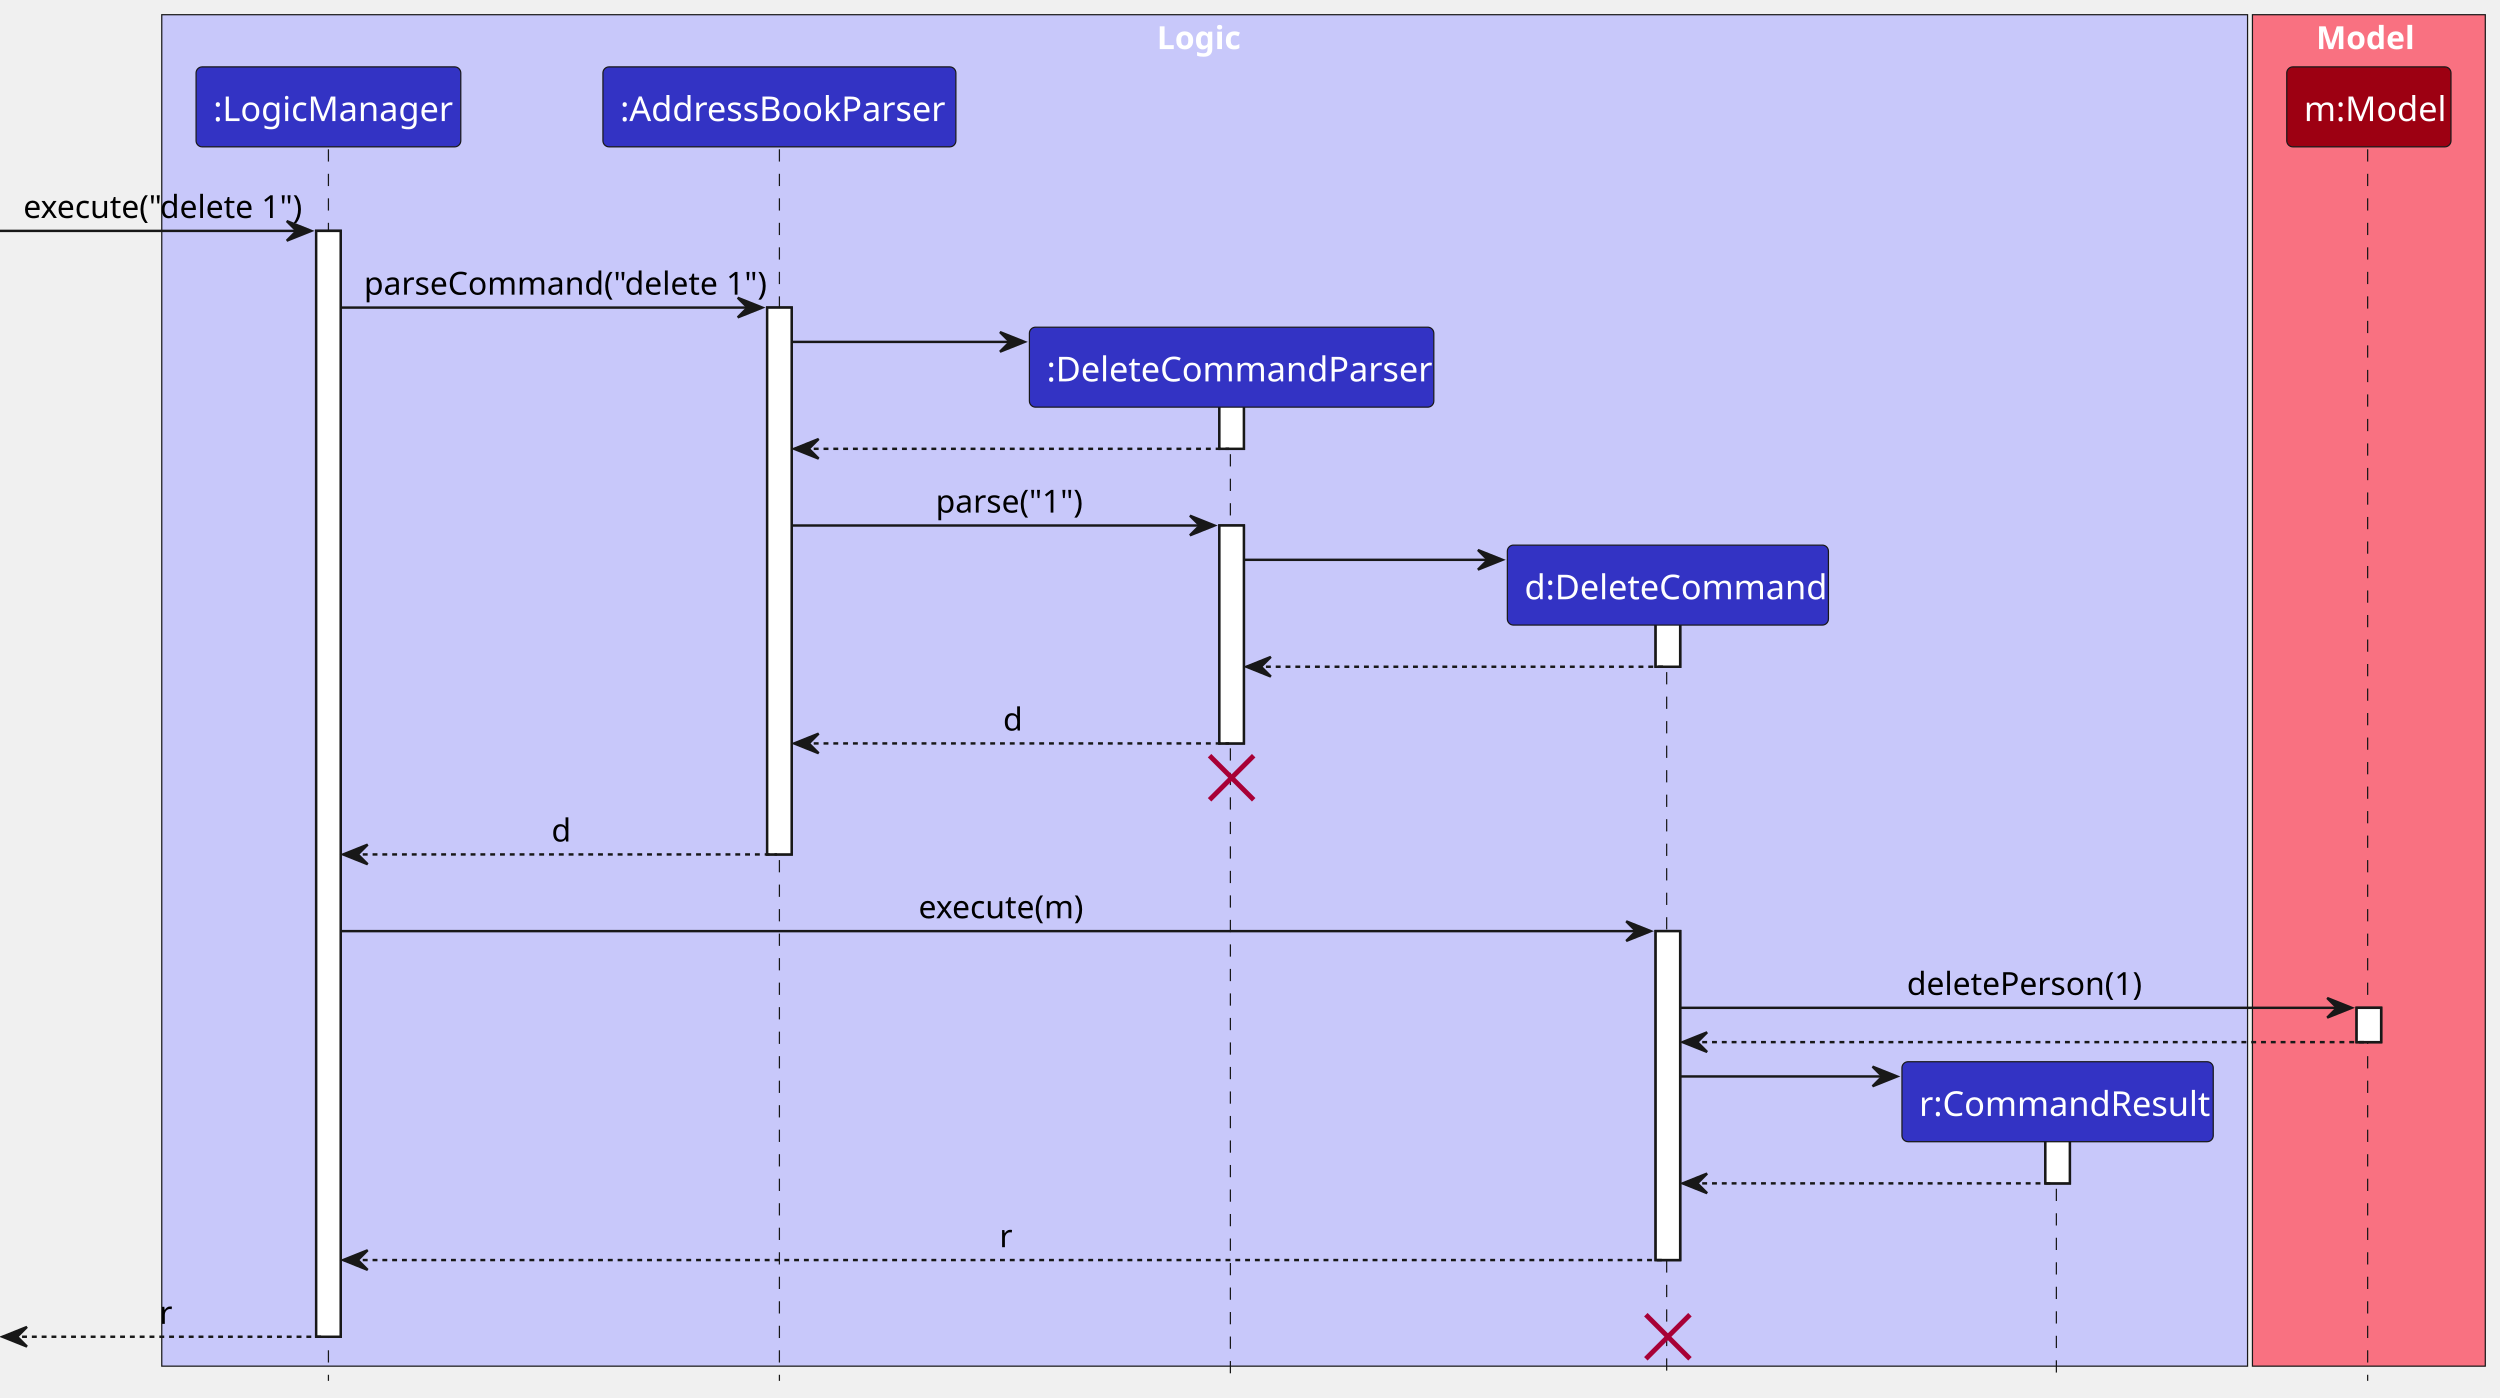
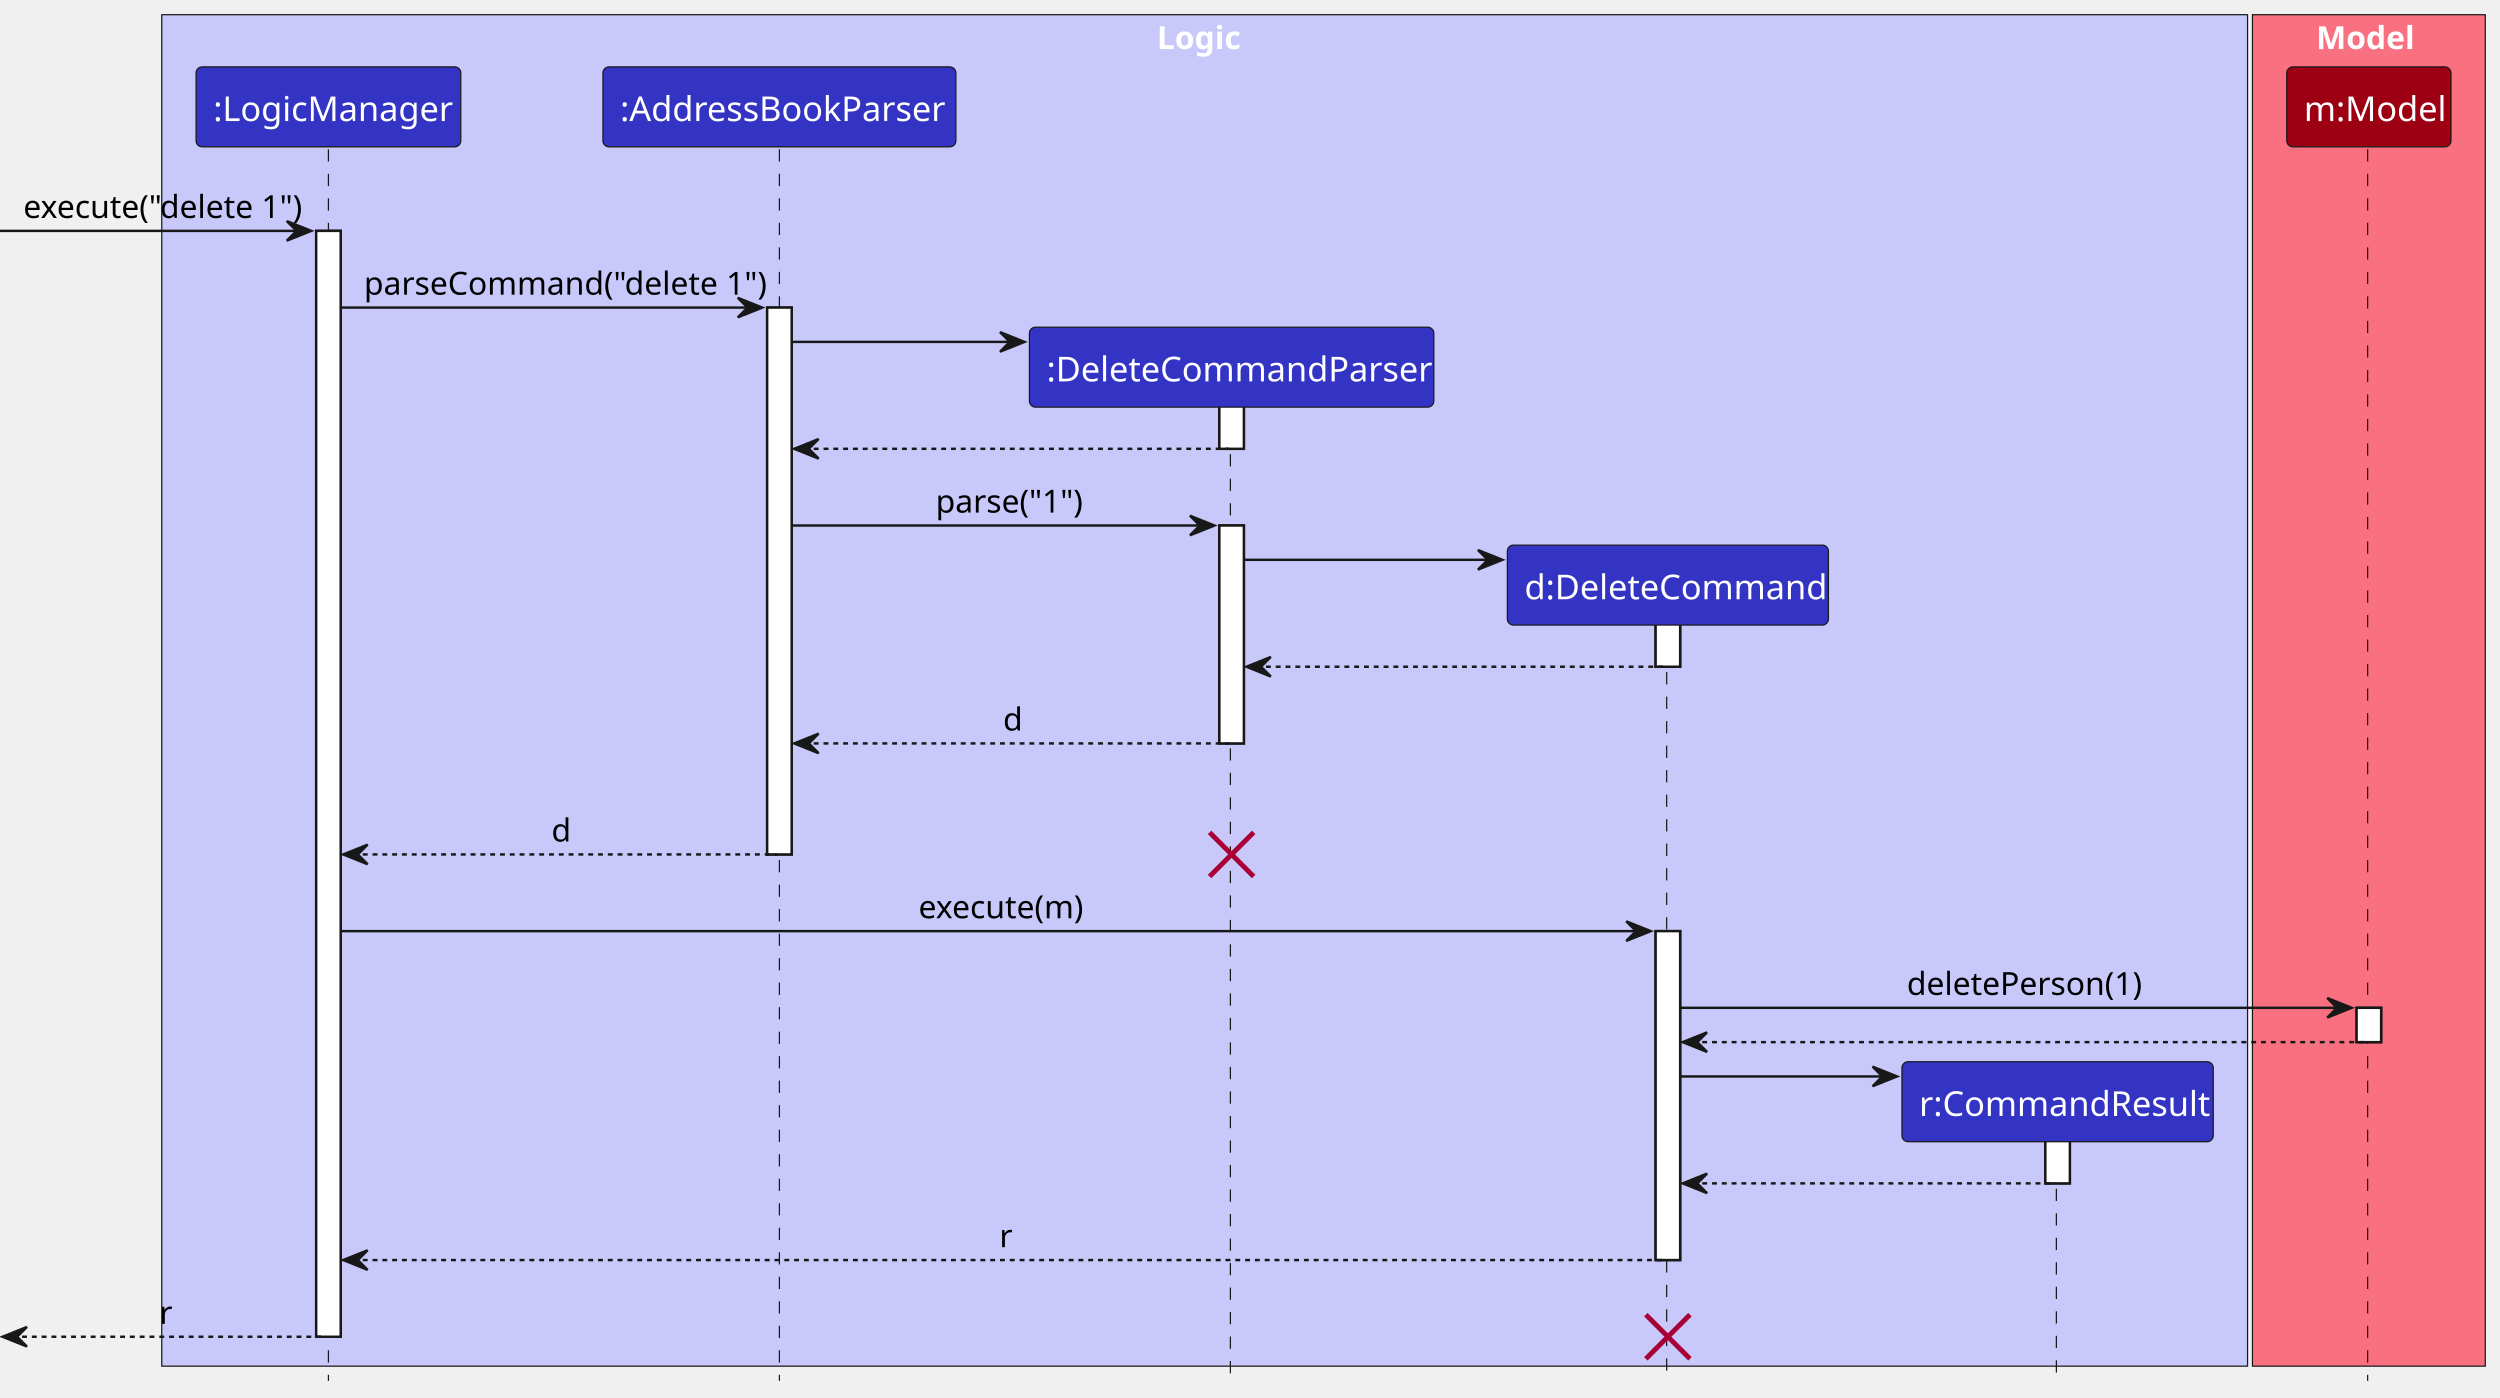
<svg xmlns="http://www.w3.org/2000/svg" contentStyleType="text/css" height="570px" preserveAspectRatio="none" style="width:1020px;height:570px;background:#FFFFFF;" version="1.1" viewBox="0 0 1020 570" width="1020px" zoomAndPan="magnify">
  <defs />
  <g>
    <rect fill="#C8C8FA" height="551.394" style="stroke:#181818;stroke-width:0.5;" width="851" x="66" y="6" />
    <text fill="#FFFFFF" font-family="sans-serif" font-size="13" font-weight="bold" lengthAdjust="spacing" textLength="35" x="472" y="20.028">Logic</text>
    <rect fill="#F97181" height="551.394" style="stroke:#181818;stroke-width:0.5;" width="95" x="919" y="6" />
    <text fill="#FFFFFF" font-family="sans-serif" font-size="13" font-weight="bold" lengthAdjust="spacing" textLength="39" x="945" y="20.028">Model</text>
    <rect fill="#FFFFFF" height="451.191" style="stroke:#181818;stroke-width:1.0;" width="10" x="129" y="94.203" />
    <rect fill="#FFFFFF" height="223.115" style="stroke:#181818;stroke-width:1.0;" width="10" x="313" y="125.494" />
    <rect fill="#FFFFFF" height="33.621" style="stroke:#181818;stroke-width:1.0;" width="10" x="497.5" y="149.494" />
    <rect fill="#FFFFFF" height="88.912" style="stroke:#181818;stroke-width:1.0;" width="10" x="497.5" y="214.406" />
    <rect fill="#FFFFFF" height="33.621" style="stroke:#181818;stroke-width:1.0;" width="10" x="675.5" y="238.406" />
    <rect fill="#FFFFFF" height="134.203" style="stroke:#181818;stroke-width:1.0;" width="10" x="675.5" y="379.9" />
    <rect fill="#FFFFFF" height="33.621" style="stroke:#181818;stroke-width:1.0;" width="10" x="834.5" y="449.191" />
    <rect fill="#FFFFFF" height="14" style="stroke:#181818;stroke-width:1.0;" width="10" x="961.5" y="411.191" />
    <line style="stroke:#181818;stroke-width:0.5;stroke-dasharray:5.0,5.0;" x1="134" x2="134" y1="60.912" y2="563.394" />
    <line style="stroke:#181818;stroke-width:0.5;stroke-dasharray:5.0,5.0;" x1="318" x2="318" y1="60.912" y2="563.394" />
    <line style="stroke:#181818;stroke-width:0.5;stroke-dasharray:5.0,5.0;" x1="502" x2="502" y1="165.305" y2="563.394" />
    <line style="stroke:#181818;stroke-width:0.5;stroke-dasharray:5.0,5.0;" x1="680" x2="680" y1="254.217" y2="563.394" />
    <line style="stroke:#181818;stroke-width:0.5;stroke-dasharray:5.0,5.0;" x1="839" x2="839" y1="465.002" y2="563.394" />
    <line style="stroke:#181818;stroke-width:0.5;stroke-dasharray:5.0,5.0;" x1="966" x2="966" y1="60.912" y2="563.394" />
    <rect fill="#3333C4" height="32.621" rx="2.5" ry="2.5" style="stroke:#181818;stroke-width:0.5;" width="108" x="80" y="27.291" />
    <text fill="#FFFFFF" font-family="sans-serif" font-size="14" lengthAdjust="spacing" textLength="94" x="87" y="49.398">:LogicManager</text>
    <rect fill="#3333C4" height="32.621" rx="2.5" ry="2.5" style="stroke:#181818;stroke-width:0.5;" width="144" x="246" y="27.291" />
    <text fill="#FFFFFF" font-family="sans-serif" font-size="14" lengthAdjust="spacing" textLength="130" x="253" y="49.398">:AddressBookParser</text>
    <rect fill="#9D0012" height="32.621" rx="2.5" ry="2.5" style="stroke:#181818;stroke-width:0.5;" width="67" x="933" y="27.291" />
    <text fill="#FFFFFF" font-family="sans-serif" font-size="14" lengthAdjust="spacing" textLength="53" x="940" y="49.398">m:Model</text>
    <rect fill="#FFFFFF" height="451.191" style="stroke:#181818;stroke-width:1.0;" width="10" x="129" y="94.203" />
    <rect fill="#FFFFFF" height="223.115" style="stroke:#181818;stroke-width:1.0;" width="10" x="313" y="125.494" />
    <rect fill="#FFFFFF" height="33.621" style="stroke:#181818;stroke-width:1.0;" width="10" x="497.5" y="149.494" />
    <rect fill="#FFFFFF" height="88.912" style="stroke:#181818;stroke-width:1.0;" width="10" x="497.5" y="214.406" />
    <rect fill="#FFFFFF" height="33.621" style="stroke:#181818;stroke-width:1.0;" width="10" x="675.5" y="238.406" />
    <rect fill="#FFFFFF" height="134.203" style="stroke:#181818;stroke-width:1.0;" width="10" x="675.5" y="379.9" />
    <rect fill="#FFFFFF" height="33.621" style="stroke:#181818;stroke-width:1.0;" width="10" x="834.5" y="449.191" />
    <rect fill="#FFFFFF" height="14" style="stroke:#181818;stroke-width:1.0;" width="10" x="961.5" y="411.191" />
    <polygon fill="#181818" points="117,90.203,127,94.203,117,98.203,121,94.203" style="stroke:#181818;stroke-width:1.0;" />
    <line style="stroke:#181818;stroke-width:1.0;" x1="0" x2="123" y1="94.203" y2="94.203" />
    <text fill="#000000" font-family="sans-serif" font-size="13" lengthAdjust="spacing" textLength="110" x="9.5" y="88.94">execute("delete 1")</text>
    <polygon fill="#181818" points="301,121.494,311,125.494,301,129.494,305,125.494" style="stroke:#181818;stroke-width:1.0;" />
    <line style="stroke:#181818;stroke-width:1.0;" x1="139" x2="307" y1="125.494" y2="125.494" />
    <text fill="#000000" font-family="sans-serif" font-size="13" lengthAdjust="spacing" textLength="155" x="148.5" y="120.231">parseCommand("delete 1")</text>
    <polygon fill="#181818" points="408,135.494,418,139.494,408,143.494,412,139.494" style="stroke:#181818;stroke-width:1.0;" />
    <line style="stroke:#181818;stroke-width:1.0;" x1="323" x2="414" y1="139.494" y2="139.494" />
    <rect fill="#3333C4" height="32.621" rx="2.5" ry="2.5" style="stroke:#181818;stroke-width:0.5;" width="165" x="420" y="133.494" />
    <text fill="#FFFFFF" font-family="sans-serif" font-size="14" lengthAdjust="spacing" textLength="151" x="427" y="155.602">:DeleteCommandParser</text>
    <polygon fill="#181818" points="334,179.115,324,183.115,334,187.115,330,183.115" style="stroke:#181818;stroke-width:1.0;" />
    <line style="stroke:#181818;stroke-width:1.0;stroke-dasharray:2.0,2.0;" x1="328" x2="501.5" y1="183.115" y2="183.115" />
    <polygon fill="#181818" points="485.5,210.406,495.5,214.406,485.5,218.406,489.5,214.406" style="stroke:#181818;stroke-width:1.0;" />
    <line style="stroke:#181818;stroke-width:1.0;" x1="323" x2="491.5" y1="214.406" y2="214.406" />
    <text fill="#000000" font-family="sans-serif" font-size="13" lengthAdjust="spacing" textLength="57" x="381.75" y="209.144">parse("1")</text>
    <polygon fill="#181818" points="603,224.406,613,228.406,603,232.406,607,228.406" style="stroke:#181818;stroke-width:1.0;" />
    <line style="stroke:#181818;stroke-width:1.0;" x1="507.5" x2="609" y1="228.406" y2="228.406" />
    <rect fill="#3333C4" height="32.621" rx="2.5" ry="2.5" style="stroke:#181818;stroke-width:0.5;" width="131" x="615" y="222.406" />
    <text fill="#FFFFFF" font-family="sans-serif" font-size="14" lengthAdjust="spacing" textLength="117" x="622" y="244.514">d:DeleteCommand</text>
    <polygon fill="#181818" points="518.5,268.027,508.5,272.027,518.5,276.027,514.5,272.027" style="stroke:#181818;stroke-width:1.0;" />
    <line style="stroke:#181818;stroke-width:1.0;stroke-dasharray:2.0,2.0;" x1="512.5" x2="679.5" y1="272.027" y2="272.027" />
    <polygon fill="#181818" points="334,299.318,324,303.318,334,307.318,330,303.318" style="stroke:#181818;stroke-width:1.0;" />
    <line style="stroke:#181818;stroke-width:1.0;stroke-dasharray:2.0,2.0;" x1="328" x2="501.5" y1="303.318" y2="303.318" />
    <text fill="#000000" font-family="sans-serif" font-size="13" lengthAdjust="spacing" textLength="7" x="409.25" y="298.056">d</text>
-     <line style="stroke:#A80036;stroke-width:2.0;" x1="493.5" x2="511.5" y1="308.318" y2="326.318" />
-     <line style="stroke:#A80036;stroke-width:2.0;" x1="493.5" x2="511.5" y1="326.318" y2="308.318" />
    <polygon fill="#181818" points="150,344.609,140,348.609,150,352.609,146,348.609" style="stroke:#181818;stroke-width:1.0;" />
    <line style="stroke:#181818;stroke-width:1.0;stroke-dasharray:2.0,2.0;" x1="144" x2="317" y1="348.609" y2="348.609" />
    <text fill="#000000" font-family="sans-serif" font-size="13" lengthAdjust="spacing" textLength="7" x="225" y="343.347">d</text>
+     <line style="stroke:#A80036;stroke-width:2.0;" x1="493.5" x2="511.5" y1="339.609" y2="357.609" />
+     <line style="stroke:#A80036;stroke-width:2.0;" x1="493.5" x2="511.5" y1="357.609" y2="339.609" />
    <polygon fill="#181818" points="663.5,375.9,673.5,379.9,663.5,383.9,667.5,379.9" style="stroke:#181818;stroke-width:1.0;" />
    <line style="stroke:#181818;stroke-width:1.0;" x1="139" x2="669.5" y1="379.9" y2="379.9" />
    <text fill="#000000" font-family="sans-serif" font-size="13" lengthAdjust="spacing" textLength="65" x="374.75" y="374.638">execute(m)</text>
    <polygon fill="#181818" points="949.5,407.191,959.5,411.191,949.5,415.191,953.5,411.191" style="stroke:#181818;stroke-width:1.0;" />
    <line style="stroke:#181818;stroke-width:1.0;" x1="685.5" x2="955.5" y1="411.191" y2="411.191" />
    <text fill="#000000" font-family="sans-serif" font-size="13" lengthAdjust="spacing" textLength="91" x="778" y="405.929">deletePerson(1)</text>
    <polygon fill="#181818" points="696.5,421.191,686.5,425.191,696.5,429.191,692.5,425.191" style="stroke:#181818;stroke-width:1.0;" />
    <line style="stroke:#181818;stroke-width:1.0;stroke-dasharray:2.0,2.0;" x1="690.5" x2="965.5" y1="425.191" y2="425.191" />
    <polygon fill="#181818" points="764,435.191,774,439.191,764,443.191,768,439.191" style="stroke:#181818;stroke-width:1.0;" />
    <line style="stroke:#181818;stroke-width:1.0;" x1="685.5" x2="770" y1="439.191" y2="439.191" />
    <rect fill="#3333C4" height="32.621" rx="2.5" ry="2.5" style="stroke:#181818;stroke-width:0.5;" width="127" x="776" y="433.191" />
    <text fill="#FFFFFF" font-family="sans-serif" font-size="14" lengthAdjust="spacing" textLength="113" x="783" y="455.299">r:CommandResult</text>
    <polygon fill="#181818" points="696.5,478.812,686.5,482.812,696.5,486.812,692.5,482.812" style="stroke:#181818;stroke-width:1.0;" />
    <line style="stroke:#181818;stroke-width:1.0;stroke-dasharray:2.0,2.0;" x1="690.5" x2="838.5" y1="482.812" y2="482.812" />
    <polygon fill="#181818" points="150,510.103,140,514.104,150,518.104,146,514.104" style="stroke:#181818;stroke-width:1.0;" />
    <line style="stroke:#181818;stroke-width:1.0;stroke-dasharray:2.0,2.0;" x1="144" x2="679.5" y1="514.104" y2="514.104" />
    <text fill="#000000" font-family="sans-serif" font-size="13" lengthAdjust="spacing" textLength="4" x="407.75" y="508.841">r</text>
    <polygon fill="#181818" points="11,541.394,1,545.394,11,549.394,7,545.394" style="stroke:#181818;stroke-width:1.0;" />
    <line style="stroke:#181818;stroke-width:1.0;stroke-dasharray:2.0,2.0;" x1="5" x2="133" y1="545.394" y2="545.394" />
    <text fill="#000000" font-family="sans-serif" font-size="13" lengthAdjust="spacing" textLength="4" x="65" y="540.132">r</text>
    <line style="stroke:#A80036;stroke-width:2.0;" x1="671.5" x2="689.5" y1="536.394" y2="554.394" />
    <line style="stroke:#A80036;stroke-width:2.0;" x1="671.5" x2="689.5" y1="554.394" y2="536.394" />
  </g>
</svg>
